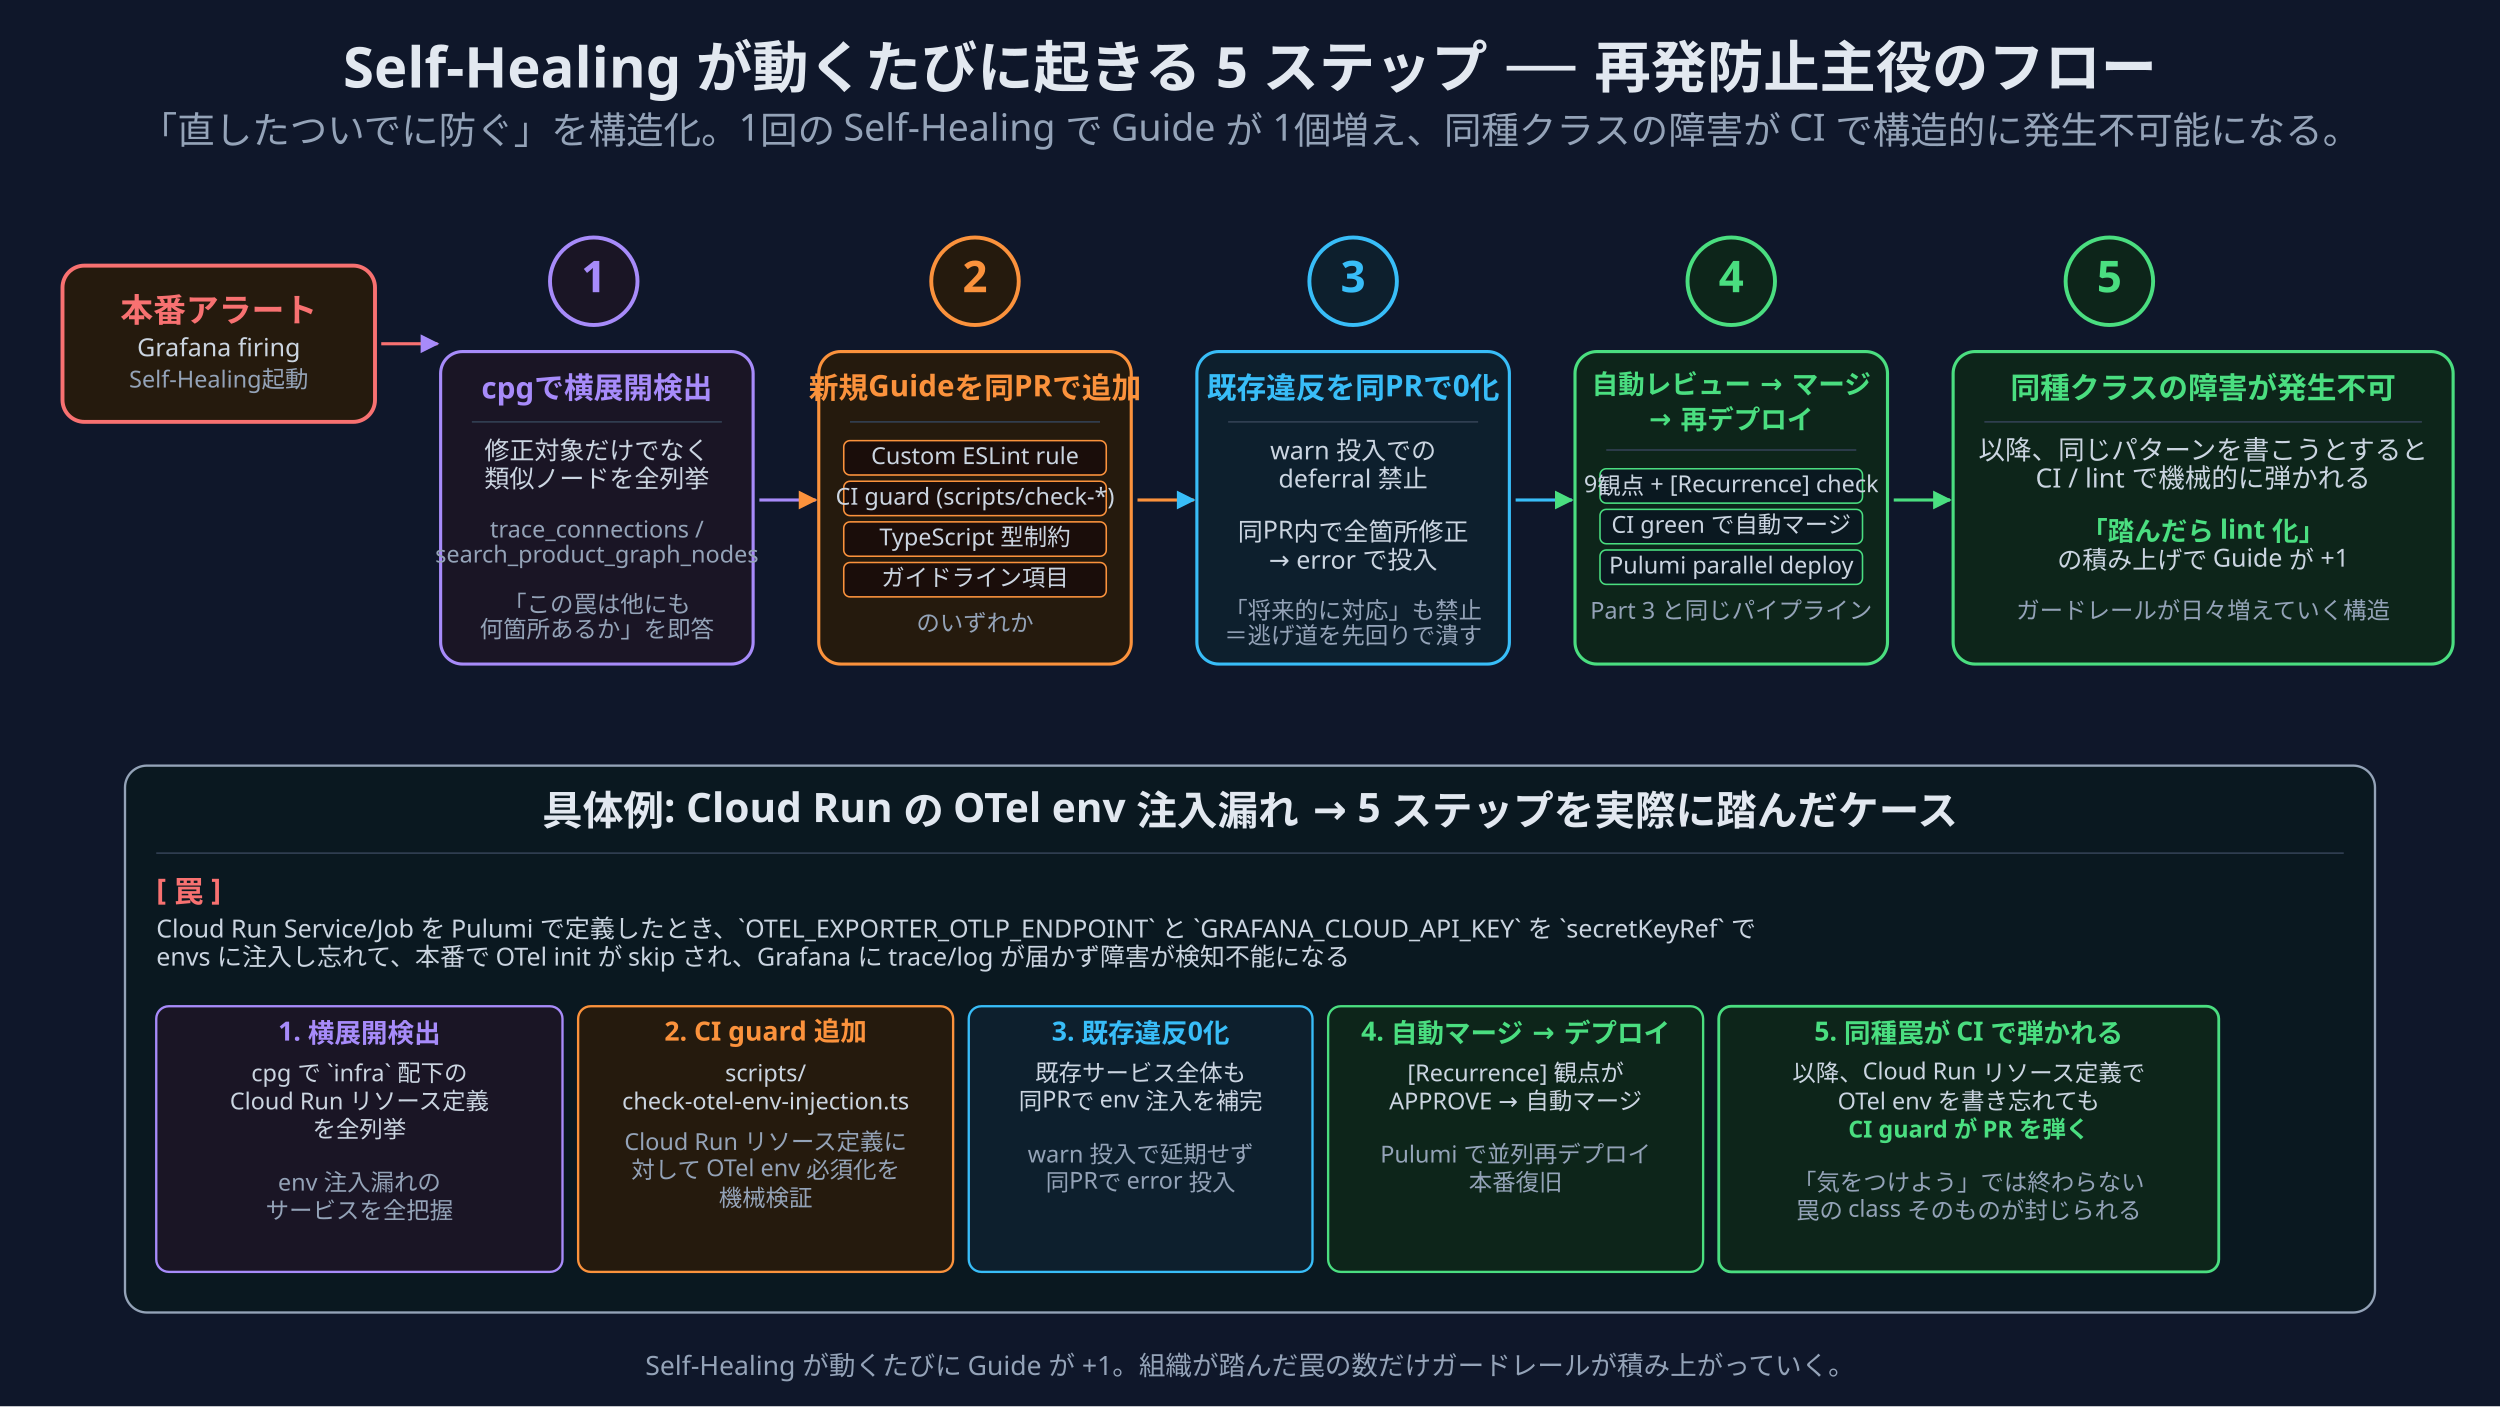
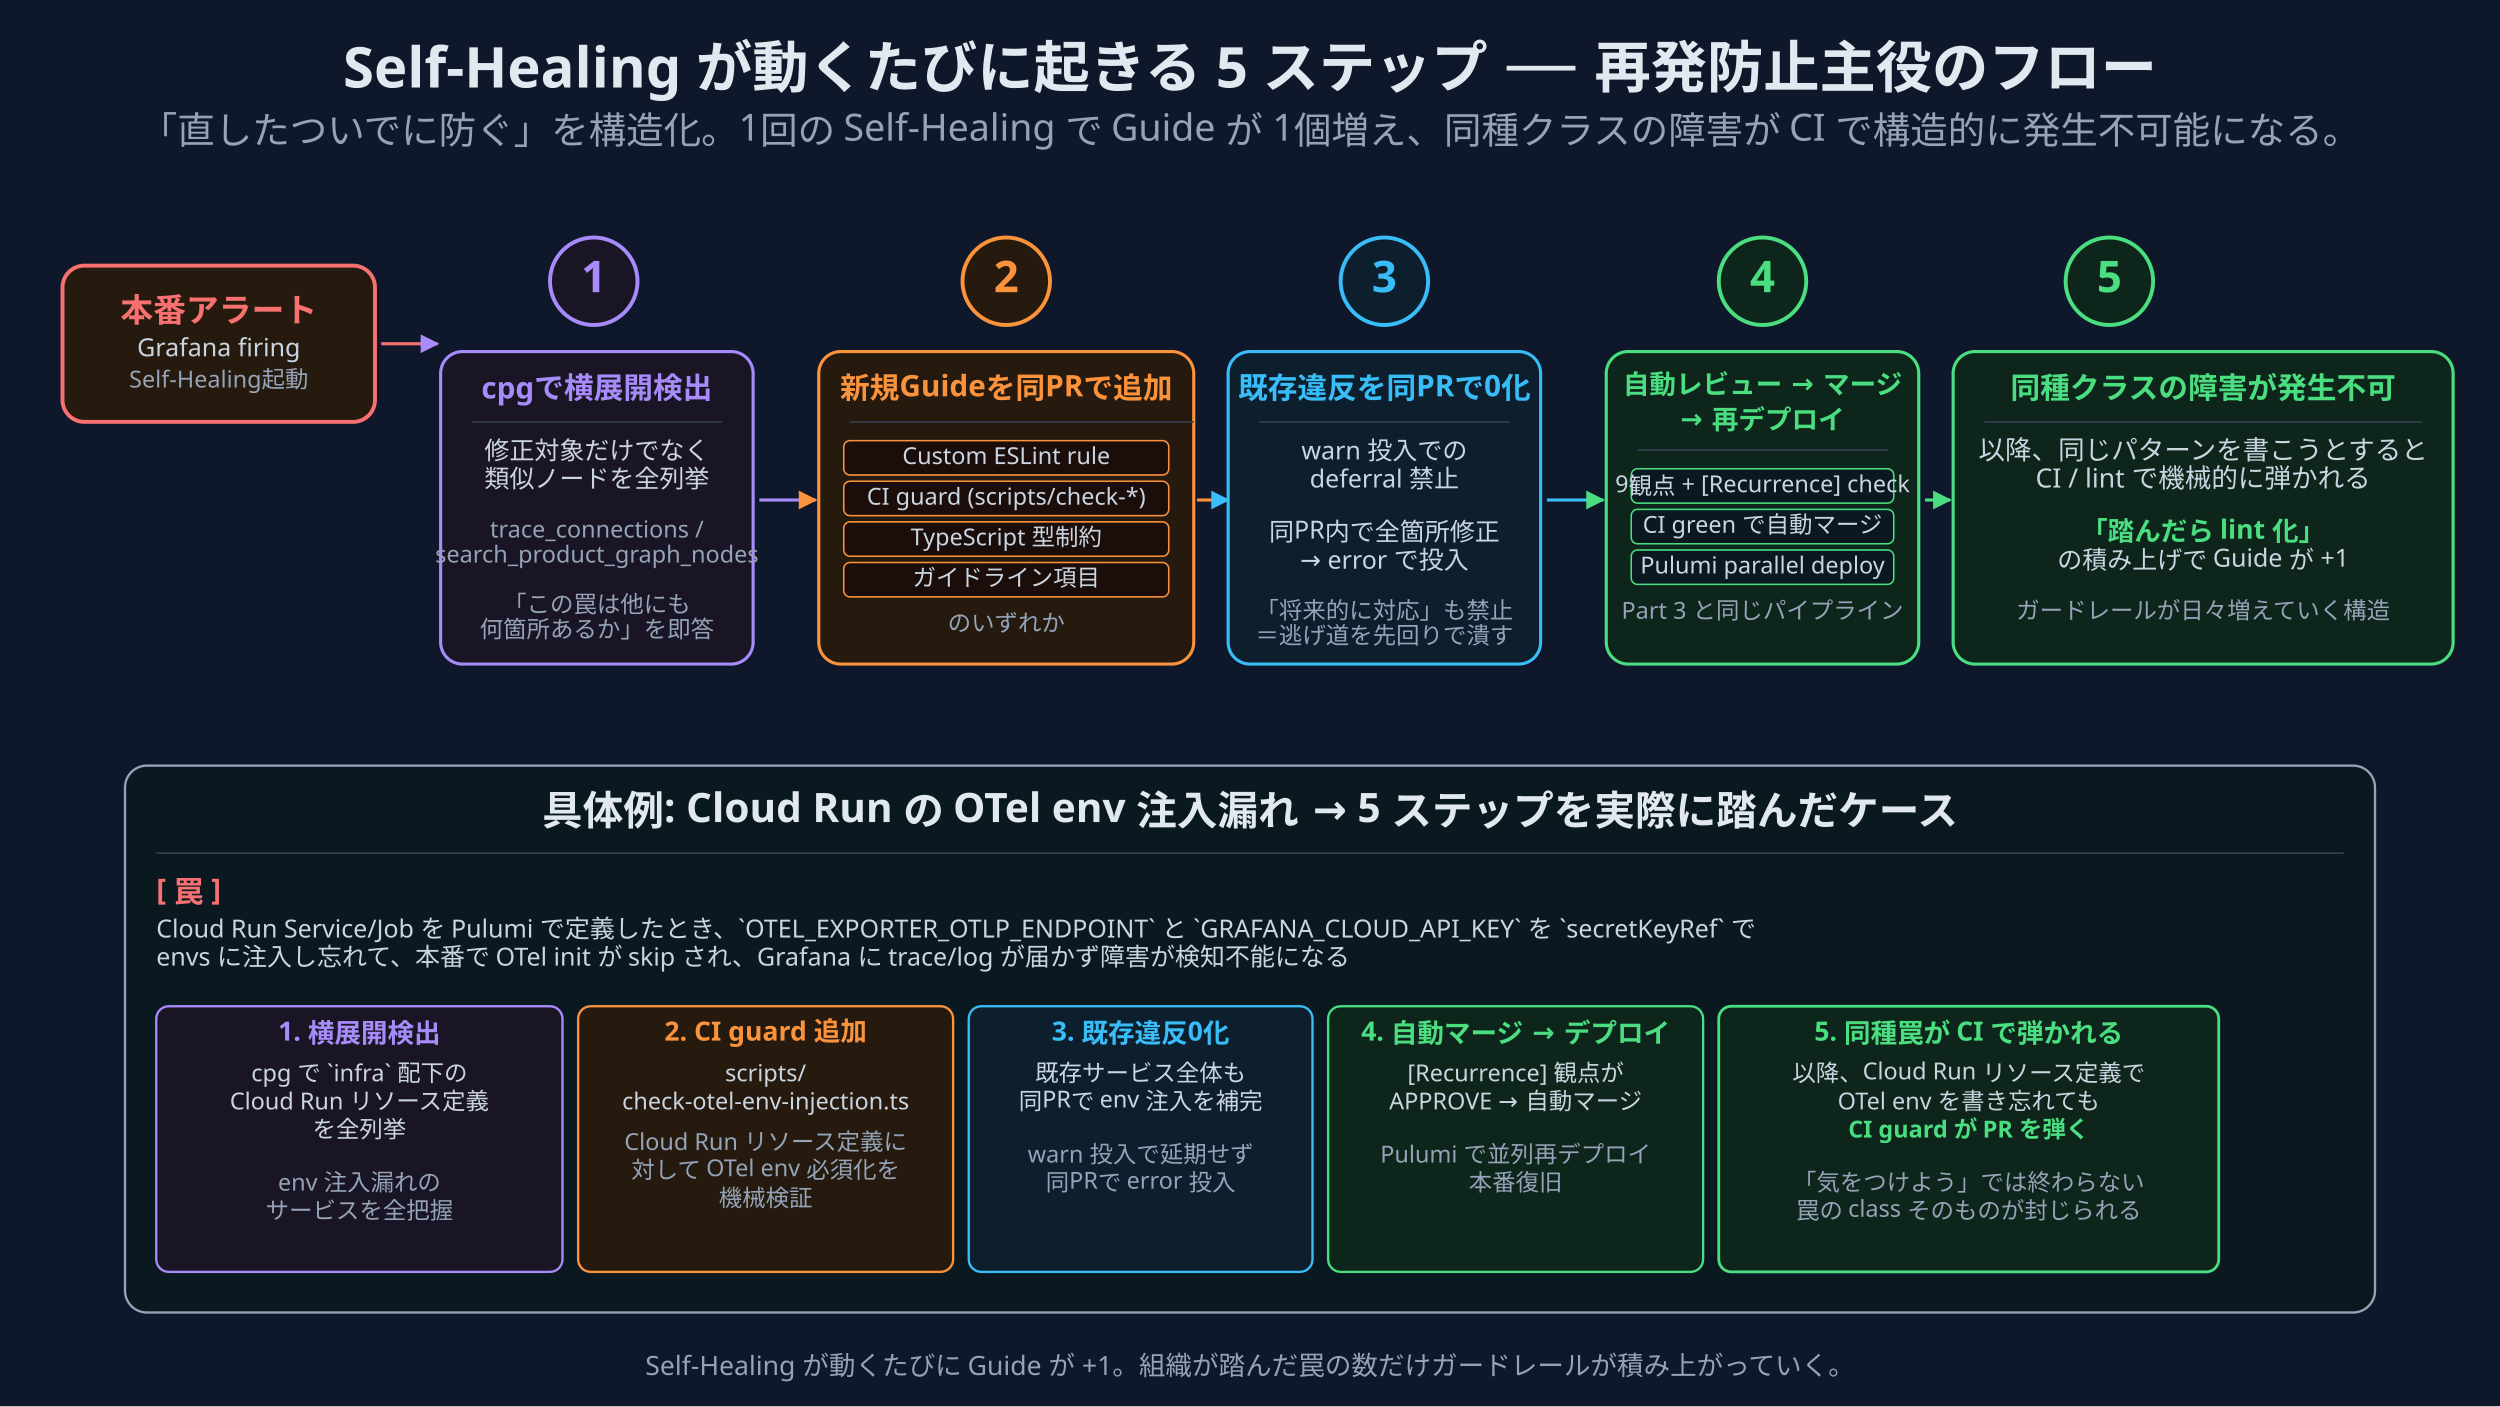
<svg xmlns="http://www.w3.org/2000/svg" width="1600" height="900" viewBox="0 0 1600 900">
  <rect width="1600" height="900" fill="#0f172a" />
  <defs>
    <marker id="a-94a3b8" viewBox="0 0 10 10" refX="9" refY="5" markerWidth="6" markerHeight="6" orient="auto-start-reverse">
      <path d="M 0 0 L 10 5 L 0 10 z" fill="#94a3b8" />
    </marker>
    <marker id="a-4ade80" viewBox="0 0 10 10" refX="9" refY="5" markerWidth="6" markerHeight="6" orient="auto-start-reverse">
      <path d="M 0 0 L 10 5 L 0 10 z" fill="#4ade80" />
    </marker>
    <marker id="a-38bdf8" viewBox="0 0 10 10" refX="9" refY="5" markerWidth="6" markerHeight="6" orient="auto-start-reverse">
      <path d="M 0 0 L 10 5 L 0 10 z" fill="#38bdf8" />
    </marker>
    <marker id="a-fb923c" viewBox="0 0 10 10" refX="9" refY="5" markerWidth="6" markerHeight="6" orient="auto-start-reverse">
      <path d="M 0 0 L 10 5 L 0 10 z" fill="#fb923c" />
    </marker>
    <marker id="a-a78bfa" viewBox="0 0 10 10" refX="9" refY="5" markerWidth="6" markerHeight="6" orient="auto-start-reverse">
      <path d="M 0 0 L 10 5 L 0 10 z" fill="#a78bfa" />
    </marker>
  </defs>
  <text x="800" y="56" font-size="36" fill="#e2e8f0" text-anchor="middle" font-weight="bold" font-family="Noto Sans JP, sans-serif">Self-Healing が動くたびに起きる 5 ステップ ── 再発防止主役のフロー</text>
  <text x="800" y="92" font-size="24" fill="#94a3b8" text-anchor="middle" font-family="Noto Sans JP, sans-serif">「直したついでに防ぐ」を構造化。1回の Self-Healing で Guide が 1個増え、同種クラスの障害が CI で構造的に発生不可能になる。</text>
  <g font-family="Noto Sans JP, sans-serif">
    <rect x="40" y="170" width="200" height="100" rx="14" fill="#251a0d" stroke="#f87171" stroke-width="2.5" />
    <text x="140" y="206" font-size="21" fill="#f87171" text-anchor="middle" font-weight="bold">本番アラート</text>
    <text x="140" y="228" font-size="16" fill="#cbd5e1" text-anchor="middle">Grafana firing</text>
    <text x="140" y="248" font-size="15" fill="#94a3b8" text-anchor="middle">Self-Healing起動</text>
  </g>
  <line x1="244" y1="220" x2="280" y2="220" stroke="#f87171" stroke-width="2" marker-end="url(#a-a78bfa)" />
  <g font-family="Noto Sans JP, sans-serif">
    <circle cx="380" cy="180" r="28" fill="#1a1525" stroke="#a78bfa" stroke-width="2.5" />
    <text x="380" y="187" font-size="28" fill="#a78bfa" text-anchor="middle" font-weight="bold">1</text>
    <rect x="282" y="225" width="200" height="200" rx="14" fill="#1a1525" stroke="#a78bfa" stroke-width="2" />
    <text x="382" y="255" font-size="19" fill="#a78bfa" text-anchor="middle" font-weight="bold">cpgで横展開検出</text>
    <line x1="302" y1="270" x2="462" y2="270" stroke="#334155" stroke-width="1" />
    <text x="382" y="294" font-size="16" fill="#cbd5e1" text-anchor="middle">修正対象だけでなく</text>
    <text x="382" y="312" font-size="16" fill="#cbd5e1" text-anchor="middle">類似ノードを全列挙</text>
    <text x="382" y="344" font-size="15" fill="#94a3b8" text-anchor="middle">trace_connections /</text>
    <text x="382" y="360" font-size="15" fill="#94a3b8" text-anchor="middle">search_product_graph_nodes</text>
    <text x="382" y="392" font-size="15" fill="#94a3b8" text-anchor="middle">「この罠は他にも</text>
    <text x="382" y="408" font-size="15" fill="#94a3b8" text-anchor="middle">何箇所あるか」を即答</text>
  </g>
  <line x1="486" y1="320" x2="522" y2="320" stroke="#a78bfa" stroke-width="2" marker-end="url(#a-fb923c)" />
  <g font-family="Noto Sans JP, sans-serif">
-     <circle cx="624" cy="180" r="28" fill="#251a0d" stroke="#fb923c" stroke-width="2.5" />
-     <text x="624" y="187" font-size="28" fill="#fb923c" text-anchor="middle" font-weight="bold">2</text>
-     <rect x="524" y="225" width="200" height="200" rx="14" fill="#251a0d" stroke="#fb923c" stroke-width="2" />
-     <text x="624" y="255" font-size="19" fill="#fb923c" text-anchor="middle" font-weight="bold">新規Guideを同PRで追加</text>
-     <line x1="544" y1="270" x2="704" y2="270" stroke="#334155" stroke-width="1" />
-     <rect x="540" y="282" width="168" height="22" rx="4" fill="#1a0d0a" stroke="#fb923c" stroke-width="1" />
-     <text x="624" y="297" font-size="15" fill="#cbd5e1" text-anchor="middle">Custom ESLint rule</text>
-     <rect x="540" y="308" width="168" height="22" rx="4" fill="#1a0d0a" stroke="#fb923c" stroke-width="1" />
-     <text x="624" y="323" font-size="15" fill="#cbd5e1" text-anchor="middle">CI guard (scripts/check-*)</text>
-     <rect x="540" y="334" width="168" height="22" rx="4" fill="#1a0d0a" stroke="#fb923c" stroke-width="1" />
-     <text x="624" y="349" font-size="15" fill="#cbd5e1" text-anchor="middle">TypeScript 型制約</text>
-     <rect x="540" y="360" width="168" height="22" rx="4" fill="#1a0d0a" stroke="#fb923c" stroke-width="1" />
-     <text x="624" y="375" font-size="15" fill="#cbd5e1" text-anchor="middle">ガイドライン項目</text>
-     <text x="624" y="404" font-size="15" fill="#94a3b8" text-anchor="middle">のいずれか</text>
+     <circle cx="644" cy="180" r="28" fill="#251a0d" stroke="#fb923c" stroke-width="2.5" />
+     <text x="644" y="187" font-size="28" fill="#fb923c" text-anchor="middle" font-weight="bold">2</text>
+     <rect x="524" y="225" width="240" height="200" rx="14" fill="#251a0d" stroke="#fb923c" stroke-width="2" />
+     <text x="644" y="255" font-size="19" fill="#fb923c" text-anchor="middle" font-weight="bold">新規Guideを同PRで追加</text>
+     <line x1="544" y1="270" x2="764" y2="270" stroke="#334155" stroke-width="1" />
+     <rect x="540" y="282" width="208" height="22" rx="4" fill="#1a0d0a" stroke="#fb923c" stroke-width="1" />
+     <text x="644" y="297" font-size="15" fill="#cbd5e1" text-anchor="middle">Custom ESLint rule</text>
+     <rect x="540" y="308" width="208" height="22" rx="4" fill="#1a0d0a" stroke="#fb923c" stroke-width="1" />
+     <text x="644" y="323" font-size="15" fill="#cbd5e1" text-anchor="middle">CI guard (scripts/check-*)</text>
+     <rect x="540" y="334" width="208" height="22" rx="4" fill="#1a0d0a" stroke="#fb923c" stroke-width="1" />
+     <text x="644" y="349" font-size="15" fill="#cbd5e1" text-anchor="middle">TypeScript 型制約</text>
+     <rect x="540" y="360" width="208" height="22" rx="4" fill="#1a0d0a" stroke="#fb923c" stroke-width="1" />
+     <text x="644" y="375" font-size="15" fill="#cbd5e1" text-anchor="middle">ガイドライン項目</text>
+     <text x="644" y="404" font-size="15" fill="#94a3b8" text-anchor="middle">のいずれか</text>
  </g>
-   <line x1="728" y1="320" x2="764" y2="320" stroke="#fb923c" stroke-width="2" marker-end="url(#a-38bdf8)" />
+   <line x1="766" y1="320" x2="786" y2="320" stroke="#fb923c" stroke-width="2" marker-end="url(#a-38bdf8)" />
  <g font-family="Noto Sans JP, sans-serif">
-     <circle cx="866" cy="180" r="28" fill="#0d1f2d" stroke="#38bdf8" stroke-width="2.5" />
-     <text x="866" y="187" font-size="28" fill="#38bdf8" text-anchor="middle" font-weight="bold">3</text>
-     <rect x="766" y="225" width="200" height="200" rx="14" fill="#0d1f2d" stroke="#38bdf8" stroke-width="2" />
-     <text x="866" y="255" font-size="19" fill="#38bdf8" text-anchor="middle" font-weight="bold">既存違反を同PRで0化</text>
-     <line x1="786" y1="270" x2="946" y2="270" stroke="#334155" stroke-width="1" />
-     <text x="866" y="294" font-size="16" fill="#cbd5e1" text-anchor="middle">warn 投入での</text>
-     <text x="866" y="312" font-size="16" fill="#cbd5e1" text-anchor="middle">deferral 禁止</text>
-     <text x="866" y="346" font-size="16" fill="#cbd5e1" text-anchor="middle">同PR内で全箇所修正</text>
-     <text x="866" y="364" font-size="16" fill="#cbd5e1" text-anchor="middle">→ error で投入</text>
-     <text x="866" y="396" font-size="15" fill="#94a3b8" text-anchor="middle">「将来的に対応」も禁止</text>
-     <text x="866" y="412" font-size="15" fill="#94a3b8" text-anchor="middle">＝逃げ道を先回りで潰す</text>
+     <circle cx="886" cy="180" r="28" fill="#0d1f2d" stroke="#38bdf8" stroke-width="2.5" />
+     <text x="886" y="187" font-size="28" fill="#38bdf8" text-anchor="middle" font-weight="bold">3</text>
+     <rect x="786" y="225" width="200" height="200" rx="14" fill="#0d1f2d" stroke="#38bdf8" stroke-width="2" />
+     <text x="886" y="255" font-size="19" fill="#38bdf8" text-anchor="middle" font-weight="bold">既存違反を同PRで0化</text>
+     <line x1="806" y1="270" x2="966" y2="270" stroke="#334155" stroke-width="1" />
+     <text x="886" y="294" font-size="16" fill="#cbd5e1" text-anchor="middle">warn 投入での</text>
+     <text x="886" y="312" font-size="16" fill="#cbd5e1" text-anchor="middle">deferral 禁止</text>
+     <text x="886" y="346" font-size="16" fill="#cbd5e1" text-anchor="middle">同PR内で全箇所修正</text>
+     <text x="886" y="364" font-size="16" fill="#cbd5e1" text-anchor="middle">→ error で投入</text>
+     <text x="886" y="396" font-size="15" fill="#94a3b8" text-anchor="middle">「将来的に対応」も禁止</text>
+     <text x="886" y="412" font-size="15" fill="#94a3b8" text-anchor="middle">＝逃げ道を先回りで潰す</text>
  </g>
-   <line x1="970" y1="320" x2="1006" y2="320" stroke="#38bdf8" stroke-width="2" marker-end="url(#a-4ade80)" />
+   <line x1="990" y1="320" x2="1026" y2="320" stroke="#38bdf8" stroke-width="2" marker-end="url(#a-4ade80)" />
  <g font-family="Noto Sans JP, sans-serif">
-     <circle cx="1108" cy="180" r="28" fill="#0d251a" stroke="#4ade80" stroke-width="2.5" />
-     <text x="1108" y="187" font-size="28" fill="#4ade80" text-anchor="middle" font-weight="bold">4</text>
-     <rect x="1008" y="225" width="200" height="200" rx="14" fill="#0d251a" stroke="#4ade80" stroke-width="2" />
-     <text x="1108" y="252" font-size="17" fill="#4ade80" text-anchor="middle" font-weight="bold">自動レビュー → マージ</text>
-     <text x="1108" y="274" font-size="17" fill="#4ade80" text-anchor="middle" font-weight="bold">→ 再デプロイ</text>
-     <line x1="1028" y1="288" x2="1188" y2="288" stroke="#334155" stroke-width="1" />
-     <rect x="1024" y="300" width="168" height="22" rx="4" fill="#0a1820" stroke="#4ade80" stroke-width="1" />
-     <text x="1108" y="315" font-size="15" fill="#cbd5e1" text-anchor="middle">9観点 + [Recurrence] check</text>
-     <rect x="1024" y="326" width="168" height="22" rx="4" fill="#0a1820" stroke="#4ade80" stroke-width="1" />
-     <text x="1108" y="341" font-size="15" fill="#cbd5e1" text-anchor="middle">CI green で自動マージ</text>
-     <rect x="1024" y="352" width="168" height="22" rx="4" fill="#0a1820" stroke="#4ade80" stroke-width="1" />
-     <text x="1108" y="367" font-size="15" fill="#cbd5e1" text-anchor="middle">Pulumi parallel deploy</text>
-     <text x="1108" y="396" font-size="15" fill="#94a3b8" text-anchor="middle">Part 3 と同じパイプライン</text>
+     <circle cx="1128" cy="180" r="28" fill="#0d251a" stroke="#4ade80" stroke-width="2.5" />
+     <text x="1128" y="187" font-size="28" fill="#4ade80" text-anchor="middle" font-weight="bold">4</text>
+     <rect x="1028" y="225" width="200" height="200" rx="14" fill="#0d251a" stroke="#4ade80" stroke-width="2" />
+     <text x="1128" y="252" font-size="17" fill="#4ade80" text-anchor="middle" font-weight="bold">自動レビュー → マージ</text>
+     <text x="1128" y="274" font-size="17" fill="#4ade80" text-anchor="middle" font-weight="bold">→ 再デプロイ</text>
+     <line x1="1048" y1="288" x2="1208" y2="288" stroke="#334155" stroke-width="1" />
+     <rect x="1044" y="300" width="168" height="22" rx="4" fill="#0a1820" stroke="#4ade80" stroke-width="1" />
+     <text x="1128" y="315" font-size="15" fill="#cbd5e1" text-anchor="middle">9観点 + [Recurrence] check</text>
+     <rect x="1044" y="326" width="168" height="22" rx="4" fill="#0a1820" stroke="#4ade80" stroke-width="1" />
+     <text x="1128" y="341" font-size="15" fill="#cbd5e1" text-anchor="middle">CI green で自動マージ</text>
+     <rect x="1044" y="352" width="168" height="22" rx="4" fill="#0a1820" stroke="#4ade80" stroke-width="1" />
+     <text x="1128" y="367" font-size="15" fill="#cbd5e1" text-anchor="middle">Pulumi parallel deploy</text>
+     <text x="1128" y="396" font-size="15" fill="#94a3b8" text-anchor="middle">Part 3 と同じパイプライン</text>
  </g>
-   <line x1="1212" y1="320" x2="1248" y2="320" stroke="#4ade80" stroke-width="2" marker-end="url(#a-4ade80)" />
+   <line x1="1232" y1="320" x2="1248" y2="320" stroke="#4ade80" stroke-width="2" marker-end="url(#a-4ade80)" />
  <g font-family="Noto Sans JP, sans-serif">
    <circle cx="1350" cy="180" r="28" fill="#0d251a" stroke="#4ade80" stroke-width="2.5" />
    <text x="1350" y="187" font-size="28" fill="#4ade80" text-anchor="middle" font-weight="bold">5</text>
    <rect x="1250" y="225" width="320" height="200" rx="14" fill="#0d251a" stroke="#4ade80" stroke-width="2" />
    <text x="1410" y="255" font-size="19" fill="#4ade80" text-anchor="middle" font-weight="bold">同種クラスの障害が発生不可</text>
    <line x1="1270" y1="270" x2="1550" y2="270" stroke="#334155" stroke-width="1" />
    <text x="1410" y="294" font-size="17" fill="#cbd5e1" text-anchor="middle">以降、同じパターンを書こうとすると</text>
    <text x="1410" y="312" font-size="17" fill="#cbd5e1" text-anchor="middle">CI / lint で機械的に弾かれる</text>
    <text x="1410" y="346" font-size="17" fill="#cbd5e1" text-anchor="middle">
      <tspan font-weight="bold" fill="#4ade80">「踏んだら lint 化」</tspan>
    </text>
    <text x="1410" y="364" font-size="16" fill="#cbd5e1" text-anchor="middle">の積み上げで Guide が +1</text>
    <text x="1410" y="396" font-size="15" fill="#94a3b8" text-anchor="middle">ガードレールが日々増えていく構造</text>
  </g>
  <g font-family="Noto Sans JP, sans-serif">
    <rect x="80" y="490" width="1440" height="350" rx="14" fill="#0a1820" stroke="#94a3b8" stroke-width="1.5" />
    <text x="800" y="528" font-size="26" fill="#e2e8f0" text-anchor="middle" font-weight="bold">具体例: Cloud Run の OTel env 注入漏れ → 5 ステップを実際に踏んだケース</text>
    <line x1="100" y1="546" x2="1500" y2="546" stroke="#334155" stroke-width="1" />
    <text x="100" y="576" font-size="19" fill="#f87171" font-weight="bold">[ 罠 ]</text>
    <text x="100" y="600" font-size="16" fill="#cbd5e1">Cloud Run Service/Job を Pulumi で定義したとき、`OTEL_EXPORTER_OTLP_ENDPOINT` と `GRAFANA_CLOUD_API_KEY` を `secretKeyRef` で</text>
    <text x="100" y="618" font-size="16" fill="#cbd5e1">envs に注入し忘れて、本番で OTel init が skip され、Grafana に trace/log が届かず障害が検知不能になる</text>
    <g transform="translate(0, 644)">
      <rect x="100" y="0" width="260" height="170" rx="8" fill="#1a1525" stroke="#a78bfa" stroke-width="1.5" />
      <text x="230" y="22" font-size="17" fill="#a78bfa" text-anchor="middle" font-weight="bold">1. 横展開検出</text>
      <text x="230" y="48" font-size="15" fill="#cbd5e1" text-anchor="middle">cpg で `infra` 配下の</text>
      <text x="230" y="66" font-size="15" fill="#cbd5e1" text-anchor="middle">Cloud Run リソース定義</text>
      <text x="230" y="84" font-size="15" fill="#cbd5e1" text-anchor="middle">を全列挙</text>
      <text x="230" y="118" font-size="15" fill="#94a3b8" text-anchor="middle">env 注入漏れの</text>
      <text x="230" y="136" font-size="15" fill="#94a3b8" text-anchor="middle">サービスを全把握</text>
      <rect x="370" y="0" width="240" height="170" rx="8" fill="#251a0d" stroke="#fb923c" stroke-width="1.5" />
      <text x="490" y="22" font-size="17" fill="#fb923c" text-anchor="middle" font-weight="bold">2. CI guard 追加</text>
      <text x="490" y="48" font-size="15" fill="#cbd5e1" text-anchor="middle">scripts/</text>
      <text x="490" y="66" font-size="15" fill="#cbd5e1" text-anchor="middle">check-otel-env-injection.ts</text>
      <text x="490" y="92" font-size="15" fill="#94a3b8" text-anchor="middle">Cloud Run リソース定義に</text>
      <text x="490" y="110" font-size="15" fill="#94a3b8" text-anchor="middle">対して OTel env 必須化を</text>
      <text x="490" y="128" font-size="15" fill="#94a3b8" text-anchor="middle">機械検証</text>
      <rect x="620" y="0" width="220" height="170" rx="8" fill="#0d1f2d" stroke="#38bdf8" stroke-width="1.5" />
      <text x="730" y="22" font-size="17" fill="#38bdf8" text-anchor="middle" font-weight="bold">3. 既存違反0化</text>
      <text x="730" y="48" font-size="15" fill="#cbd5e1" text-anchor="middle">既存サービス全体も</text>
      <text x="730" y="66" font-size="15" fill="#cbd5e1" text-anchor="middle">同PRで env 注入を補完</text>
      <text x="730" y="100" font-size="15" fill="#94a3b8" text-anchor="middle">warn 投入で延期せず</text>
      <text x="730" y="118" font-size="15" fill="#94a3b8" text-anchor="middle">同PRで error 投入</text>
      <rect x="850" y="0" width="240" height="170" rx="8" fill="#0d251a" stroke="#4ade80" stroke-width="1.5" />
      <text x="970" y="22" font-size="17" fill="#4ade80" text-anchor="middle" font-weight="bold">4. 自動マージ → デプロイ</text>
      <text x="970" y="48" font-size="15" fill="#cbd5e1" text-anchor="middle">[Recurrence] 観点が</text>
      <text x="970" y="66" font-size="15" fill="#cbd5e1" text-anchor="middle">APPROVE → 自動マージ</text>
      <text x="970" y="100" font-size="15" fill="#94a3b8" text-anchor="middle">Pulumi で並列再デプロイ</text>
      <text x="970" y="118" font-size="15" fill="#94a3b8" text-anchor="middle">本番復旧</text>
      <rect x="1100" y="0" width="320" height="170" rx="8" fill="#0d251a" stroke="#4ade80" stroke-width="1.8" />
      <text x="1260" y="22" font-size="17" fill="#4ade80" text-anchor="middle" font-weight="bold">5. 同種罠が CI で弾かれる</text>
      <text x="1260" y="48" font-size="15" fill="#cbd5e1" text-anchor="middle">以降、Cloud Run リソース定義で</text>
      <text x="1260" y="66" font-size="15" fill="#cbd5e1" text-anchor="middle">OTel env を書き忘れても</text>
      <text x="1260" y="84" font-size="15" fill="#cbd5e1" text-anchor="middle">
        <tspan font-weight="bold" fill="#4ade80">CI guard が PR を弾く</tspan>
      </text>
      <text x="1260" y="118" font-size="15" fill="#94a3b8" text-anchor="middle">「気をつけよう」では終わらない</text>
      <text x="1260" y="136" font-size="15" fill="#94a3b8" text-anchor="middle">罠の class そのものが封じられる</text>
    </g>
  </g>
  <text x="800" y="880" font-size="17" fill="#94a3b8" text-anchor="middle" font-family="Noto Sans JP, sans-serif">Self-Healing が動くたびに Guide が +1。組織が踏んだ罠の数だけガードレールが積み上がっていく。</text>
</svg>
